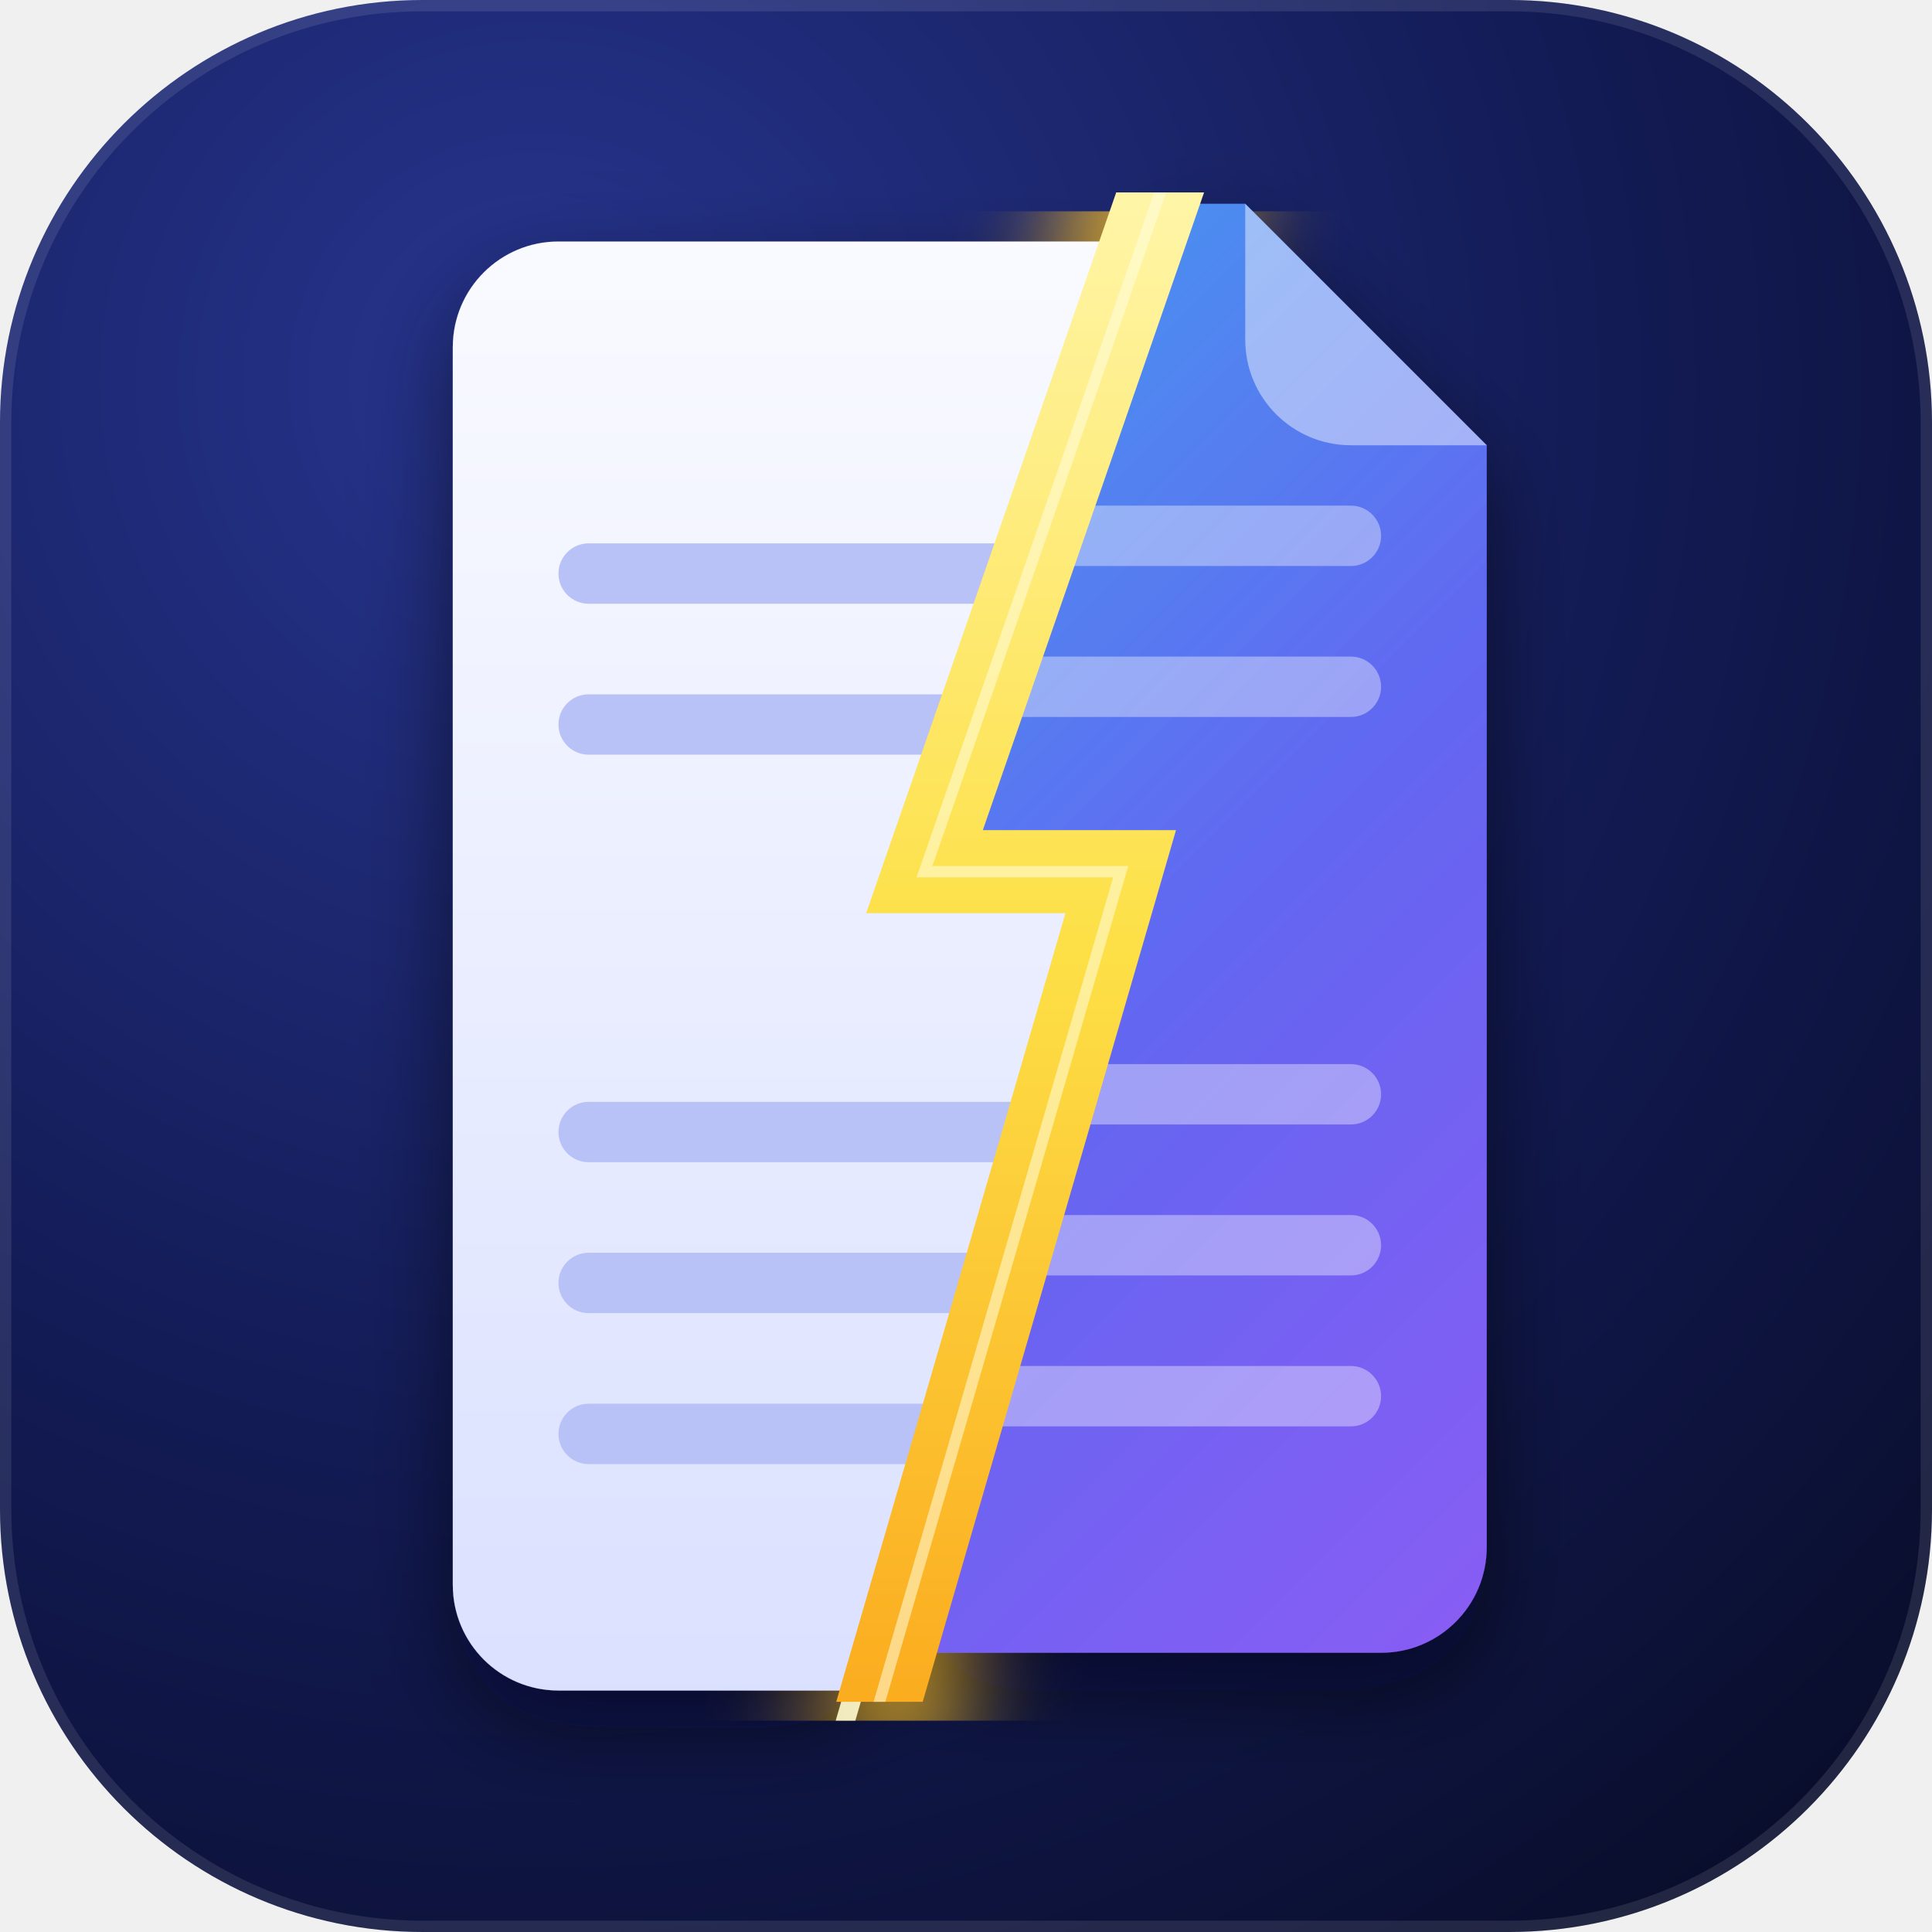
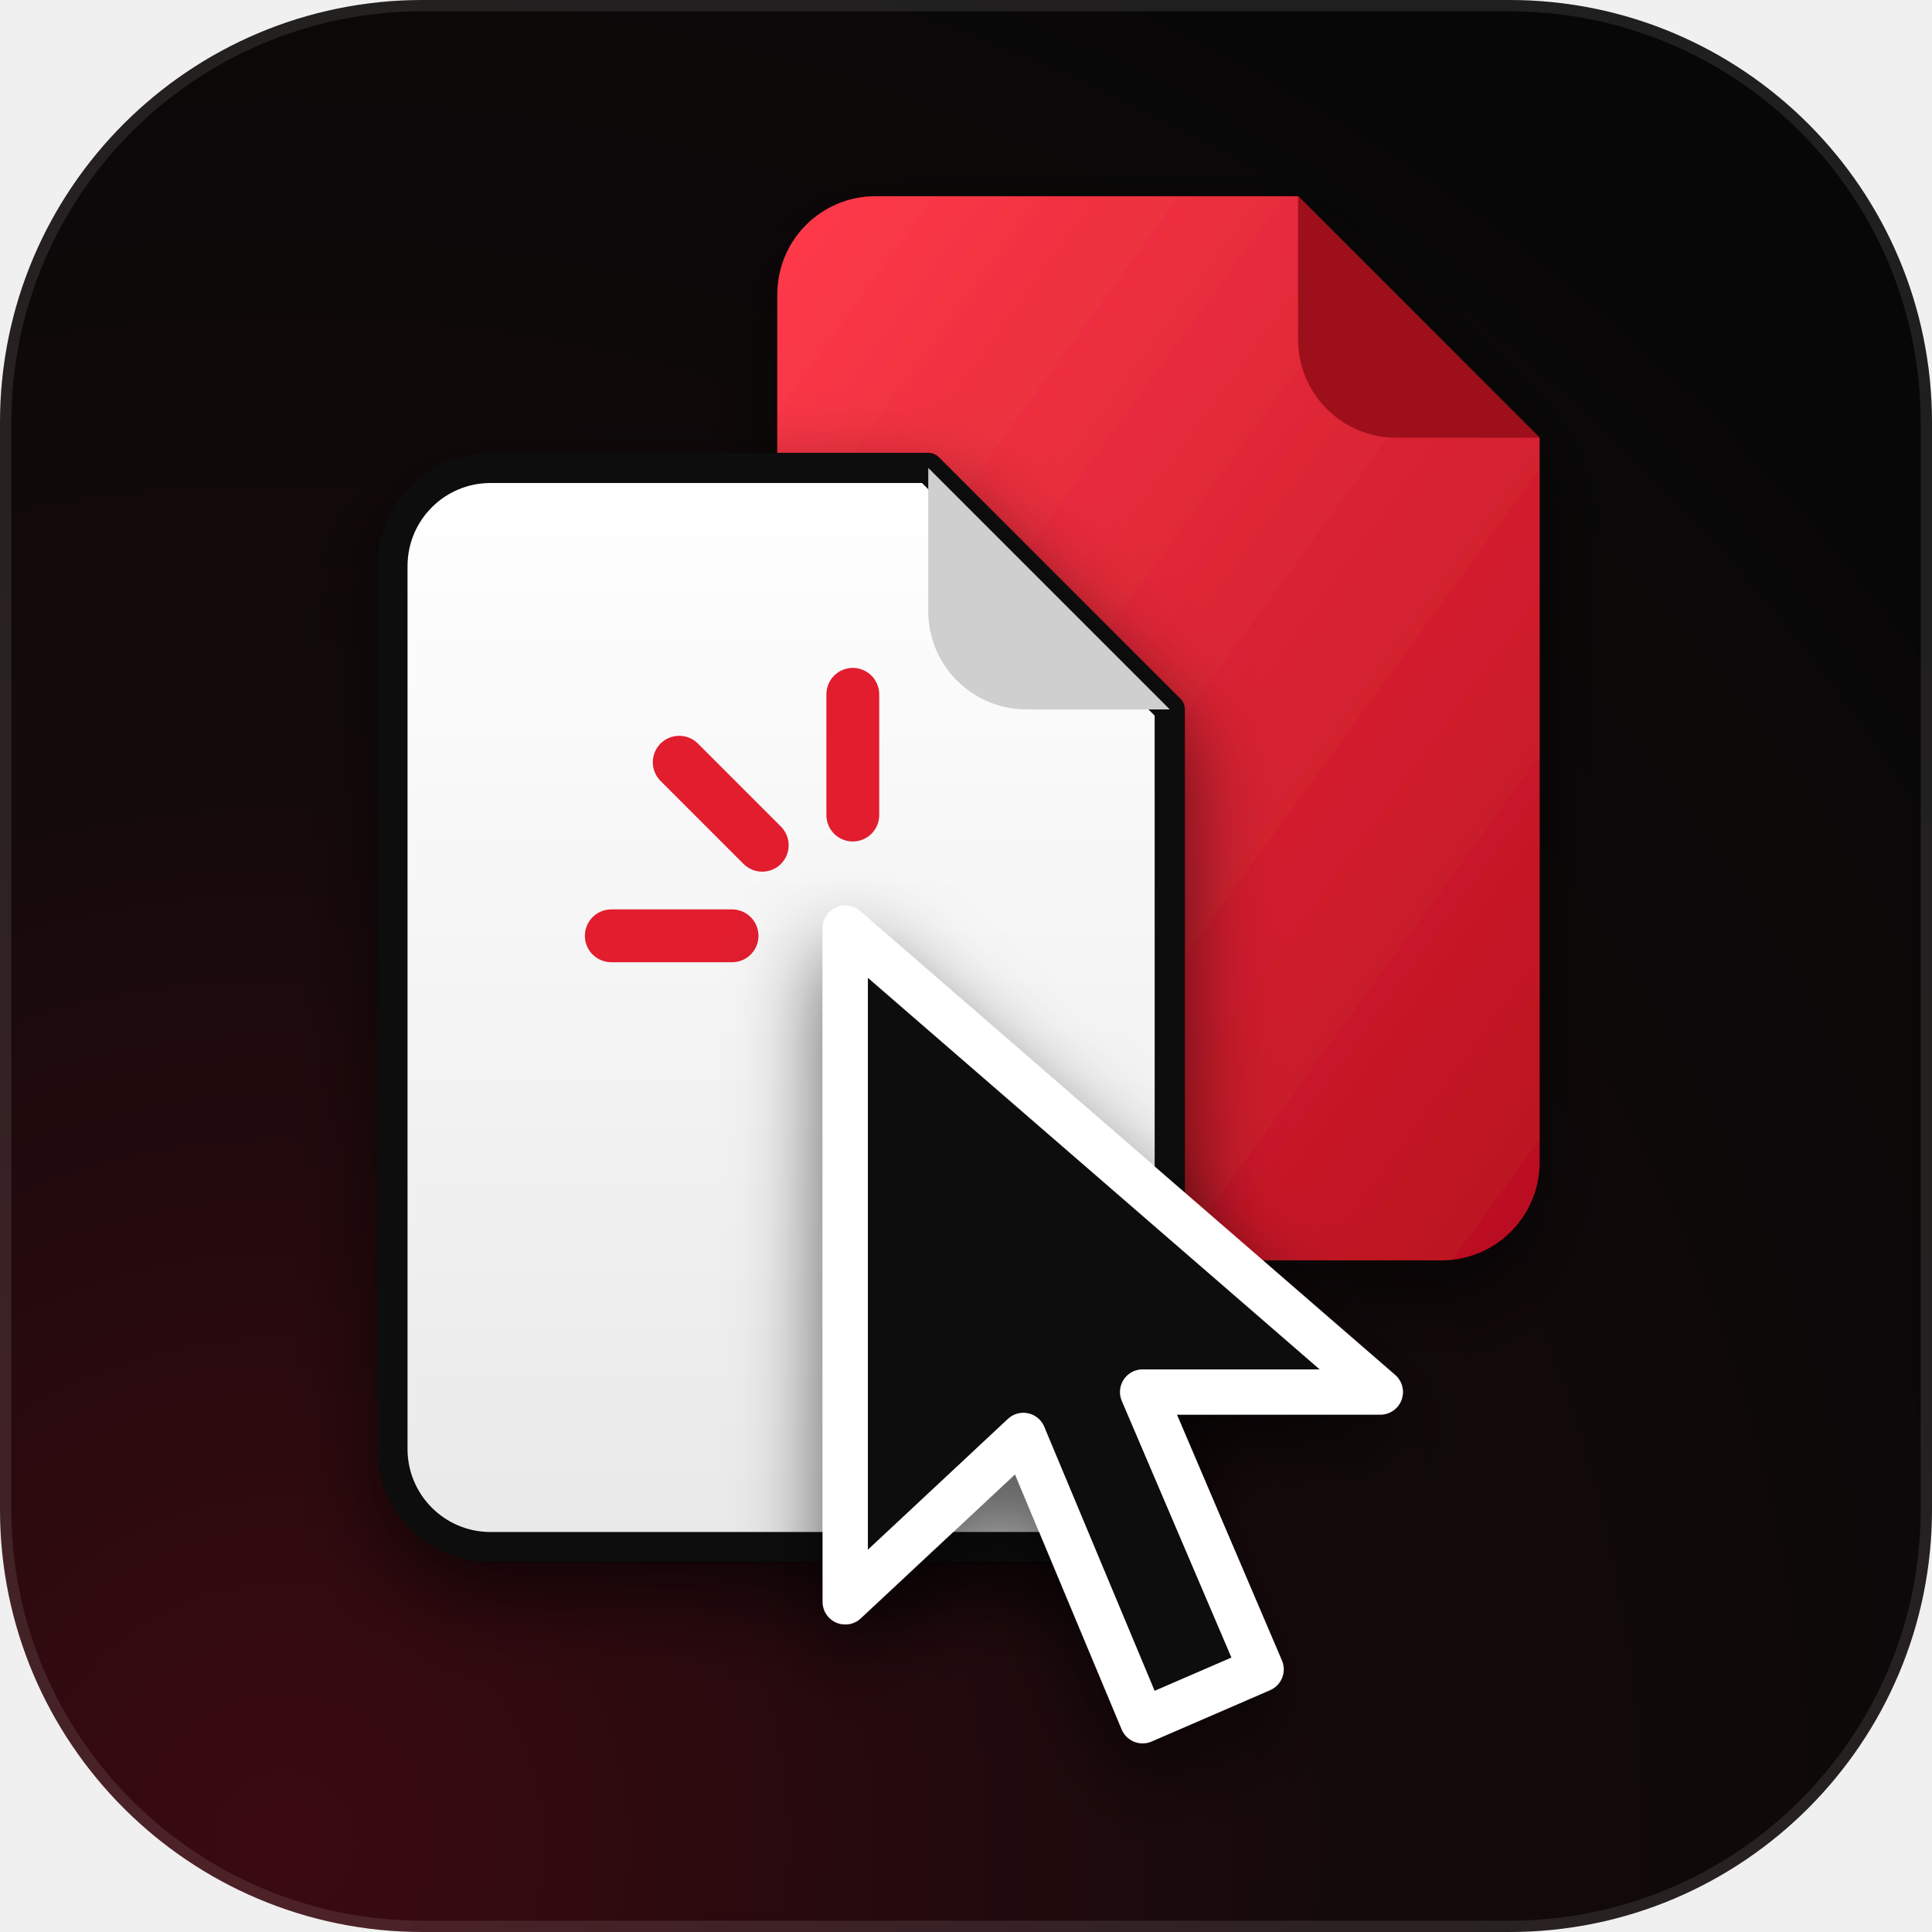
<svg xmlns="http://www.w3.org/2000/svg" viewBox="0 0 512 512" width="512" height="512">
  <defs>
-     <radialGradient id="bg" cx="0.28" cy="0.2" r="1.05">
-       <stop offset="0" stop-color="#27358F" />
-       <stop offset="0.55" stop-color="#121A52" />
-       <stop offset="1" stop-color="#080C26" />
+     <radialGradient id="bg" cx="0.15" cy="0.95" r="1.1">
+       <stop offset="0" stop-color="#3B0A10" />
+       <stop offset="0.5" stop-color="#140A0B" />
+       <stop offset="1" stop-color="#070707" />
    </radialGradient>
-     <linearGradient id="L" x1="0" y1="0" x2="0" y2="1">
+     <linearGradient id="red" x1="0" y1="0" x2="1" y2="1">
+       <stop offset="0" stop-color="#FF3B4A" />
+       <stop offset="1" stop-color="#B80F1F" />
+     </linearGradient>
+     <linearGradient id="wh" x1="0" y1="0" x2="0" y2="1">
      <stop offset="0" stop-color="#FFFFFF" />
-       <stop offset="1" stop-color="#D5DCFF" />
+       <stop offset="1" stop-color="#E9E9E9" />
    </linearGradient>
-     <linearGradient id="R" x1="0" y1="0" x2="1" y2="1">
-       <stop offset="0" stop-color="#22D3EE" />
-       <stop offset="0.55" stop-color="#6366F1" />
-       <stop offset="1" stop-color="#A855F7" />
-     </linearGradient>
-     <linearGradient id="K" x1="0" y1="0" x2="0" y2="1">
-       <stop offset="0" stop-color="#FFF7B0" />
-       <stop offset="0.5" stop-color="#FDE047" />
-       <stop offset="1" stop-color="#FBA81C" />
-     </linearGradient>
-     <clipPath id="cl">
-       <polygon points="0,0 304,0 304,40 236,236 288,236 220,470 220,512 0,512" />
-     </clipPath>
-     <clipPath id="cr">
-       <polygon points="304,0 512,0 512,512 220,512 220,470 288,236 236,236 304,40" />
-     </clipPath>
-     <clipPath id="pg">
-       <path d="M148 64 H312 L376 128 V420 a28 28 0 0 1 -28 28 H148 a28 28 0 0 1 -28 -28 V92 a28 28 0 0 1 28 -28 Z" />
-     </clipPath>
-     <clipPath id="band">
-       <rect x="60" y="56" width="400" height="400" />
-     </clipPath>
-     <filter id="blur" x="-50%" y="-50%" width="200%" height="200%">
-       <feGaussianBlur stdDeviation="12" />
-     </filter>
    <filter id="sh" x="-30%" y="-30%" width="160%" height="160%">
-       <feDropShadow dx="0" dy="10" stdDeviation="12" flood-color="#02040F" flood-opacity="0.55" />
+       <feDropShadow dx="0" dy="10" stdDeviation="11" flood-color="#000000" flood-opacity="0.6" />
    </filter>
  </defs>
  <rect width="512" height="512" rx="112" fill="url(#bg)" />
  <rect x="1.5" y="1.5" width="509" height="509" rx="110.5" fill="none" stroke="#FFFFFF" stroke-opacity="0.10" stroke-width="3" />
-   <g clip-path="url(#band)" filter="url(#blur)" opacity="0.8">
-     <polyline points="304,40 236,236 288,236 220,470" transform="translate(9.0,-5.0)" fill="none" stroke="#FBBF24" stroke-width="44" stroke-linejoin="miter" />
+   <g filter="url(#sh)">
+     <path d="M232 52 H344 L408 116 V308 a26 26 0 0 1 -26 26 H232 a26 26 0 0 1 -26 -26 V78 a26 26 0 0 1 26 -26 Z" fill="url(#red)" />
+   </g>
+   <path d="M344 52 V90 a26 26 0 0 0 26 26 H408 Z" fill="#9E0F1C" />
+   <g filter="url(#sh)">
+     <path d="M130 124 H246 L310 188 V384 a26 26 0 0 1 -26 26 H130 a26 26 0 0 1 -26 -26 V150 a26 26 0 0 1 26 -26 Z" fill="url(#wh)" stroke="#0B0B0B" stroke-width="8" stroke-linejoin="round" transform="translate(0,0)" />
+   </g>
+   <path d="M246 124 V162 a26 26 0 0 0 26 26 H310 Z" fill="#CFCFCF" />
+   <g stroke="#E11D2E" stroke-width="14" stroke-linecap="round">
+     <line x1="194" y1="248" x2="162" y2="248" />
+     <line x1="202" y1="224" x2="180" y2="202" />
+     <line x1="226" y1="216" x2="226" y2="184" />
  </g>
  <g filter="url(#sh)">
-     <g clip-path="url(#cl)">
-       <g clip-path="url(#pg)">
-         <rect width="512" height="512" fill="url(#L)" />
-         <g fill="#B8C2F7">
-           <rect x="148" y="144" width="200" height="16" rx="8" />
-           <rect x="148" y="184" width="200" height="16" rx="8" />
-           <rect x="148" y="292" width="200" height="16" rx="8" />
-           <rect x="148" y="332" width="200" height="16" rx="8" />
-           <rect x="148" y="372" width="200" height="16" rx="8" />
-         </g>
-       </g>
-     </g>
-     <g transform="translate(18,-10)">
-       <g clip-path="url(#cr)">
-         <g clip-path="url(#pg)">
-           <rect width="512" height="512" fill="url(#R)" />
-           <g fill="#FFFFFF" fill-opacity="0.38">
-             <rect x="148" y="144" width="200" height="16" rx="8" />
-             <rect x="148" y="184" width="200" height="16" rx="8" />
-             <rect x="148" y="292" width="200" height="16" rx="8" />
-             <rect x="148" y="332" width="200" height="16" rx="8" />
-             <rect x="148" y="372" width="200" height="16" rx="8" />
-           </g>
-           <path d="M312 64 V100 a28 28 0 0 0 28 28 H376 Z" fill="#FFFFFF" fill-opacity="0.45" />
-         </g>
-       </g>
-     </g>
-   </g>
-   <g clip-path="url(#band)">
-     <polyline points="304,40 236,236 288,236 220,470" fill="none" stroke="#FFFBD0" stroke-opacity="0.9" stroke-width="5" stroke-linejoin="miter" />
-   </g>
-   <g clip-path="url(#band)" transform="translate(9.0,-5.0)">
-     <polyline points="304,40 236,236 288,236 220,470" fill="none" stroke="url(#K)" stroke-width="22" stroke-linejoin="miter" />
-     <polyline points="304,40 236,236 288,236 220,470" fill="none" stroke="#FFFDE0" stroke-opacity="0.55" stroke-width="3" stroke-linejoin="miter" />
+     <polygon points="224.0,246.0 224.0,424.5 271.2,380.4 302.8,456.0 334.2,442.4 302.8,368.9 365.8,368.9" fill="#0B0B0B" stroke="#FFFFFF" stroke-width="12" stroke-linejoin="round" />
  </g>
</svg>
